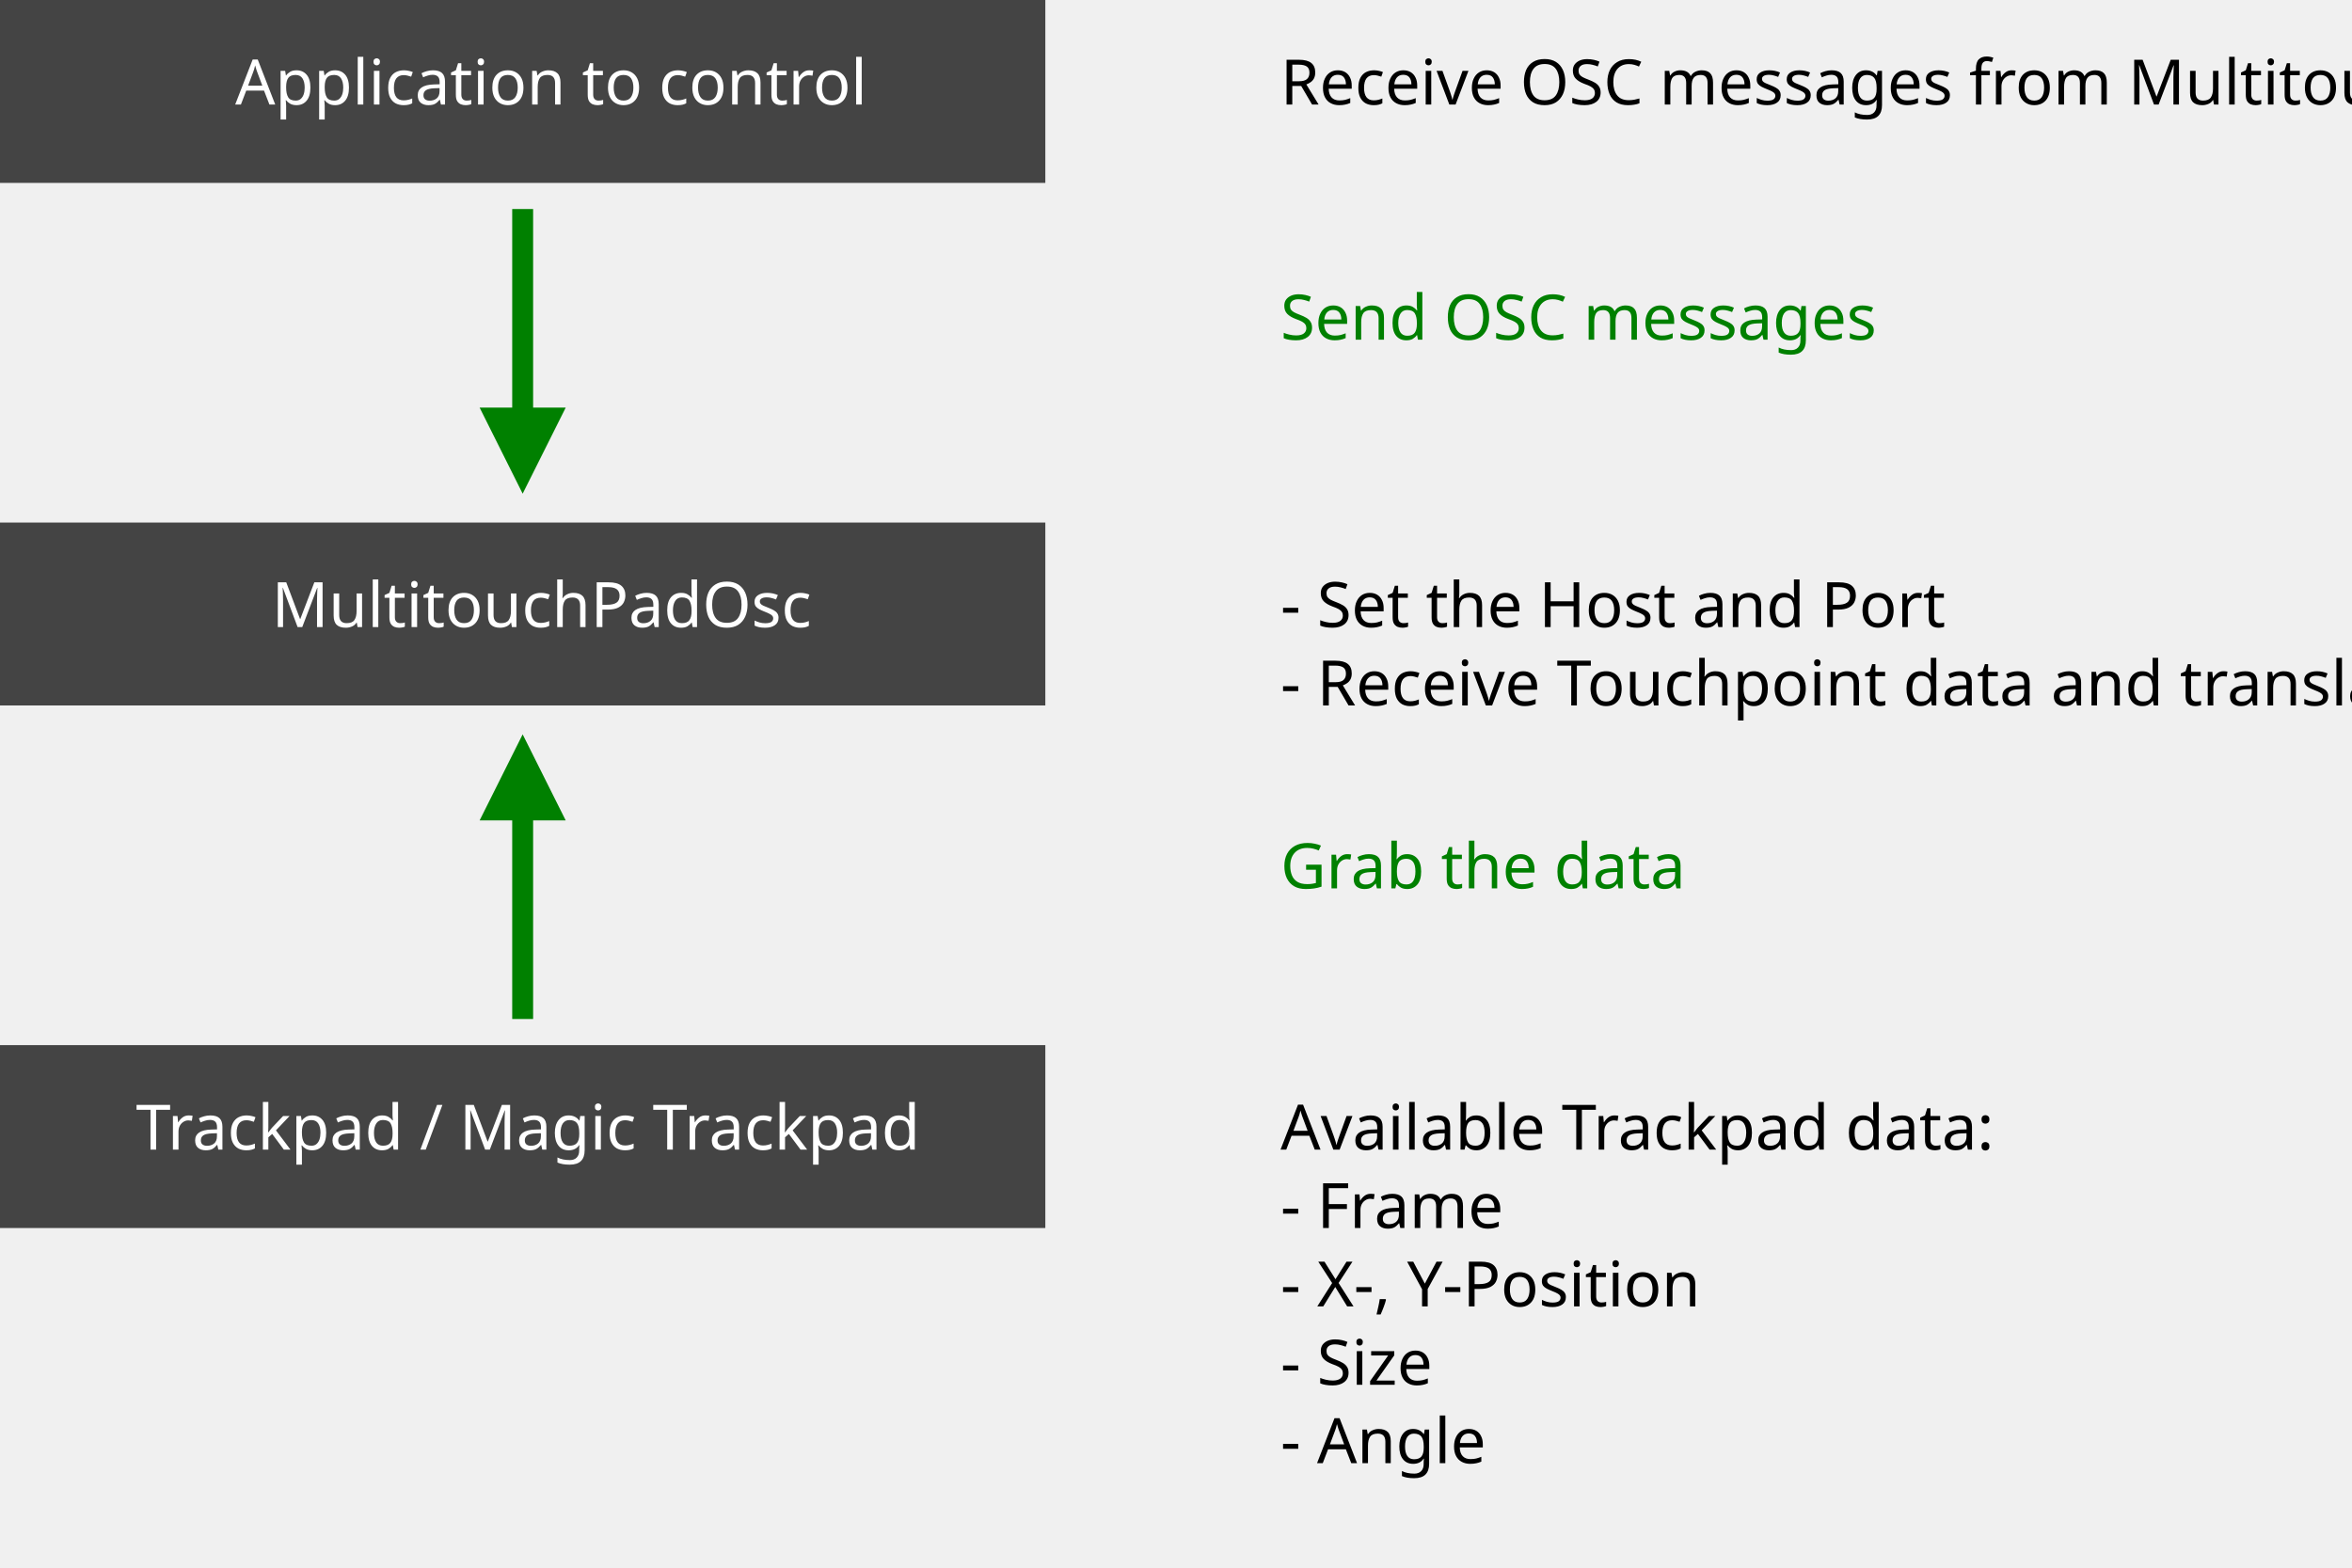
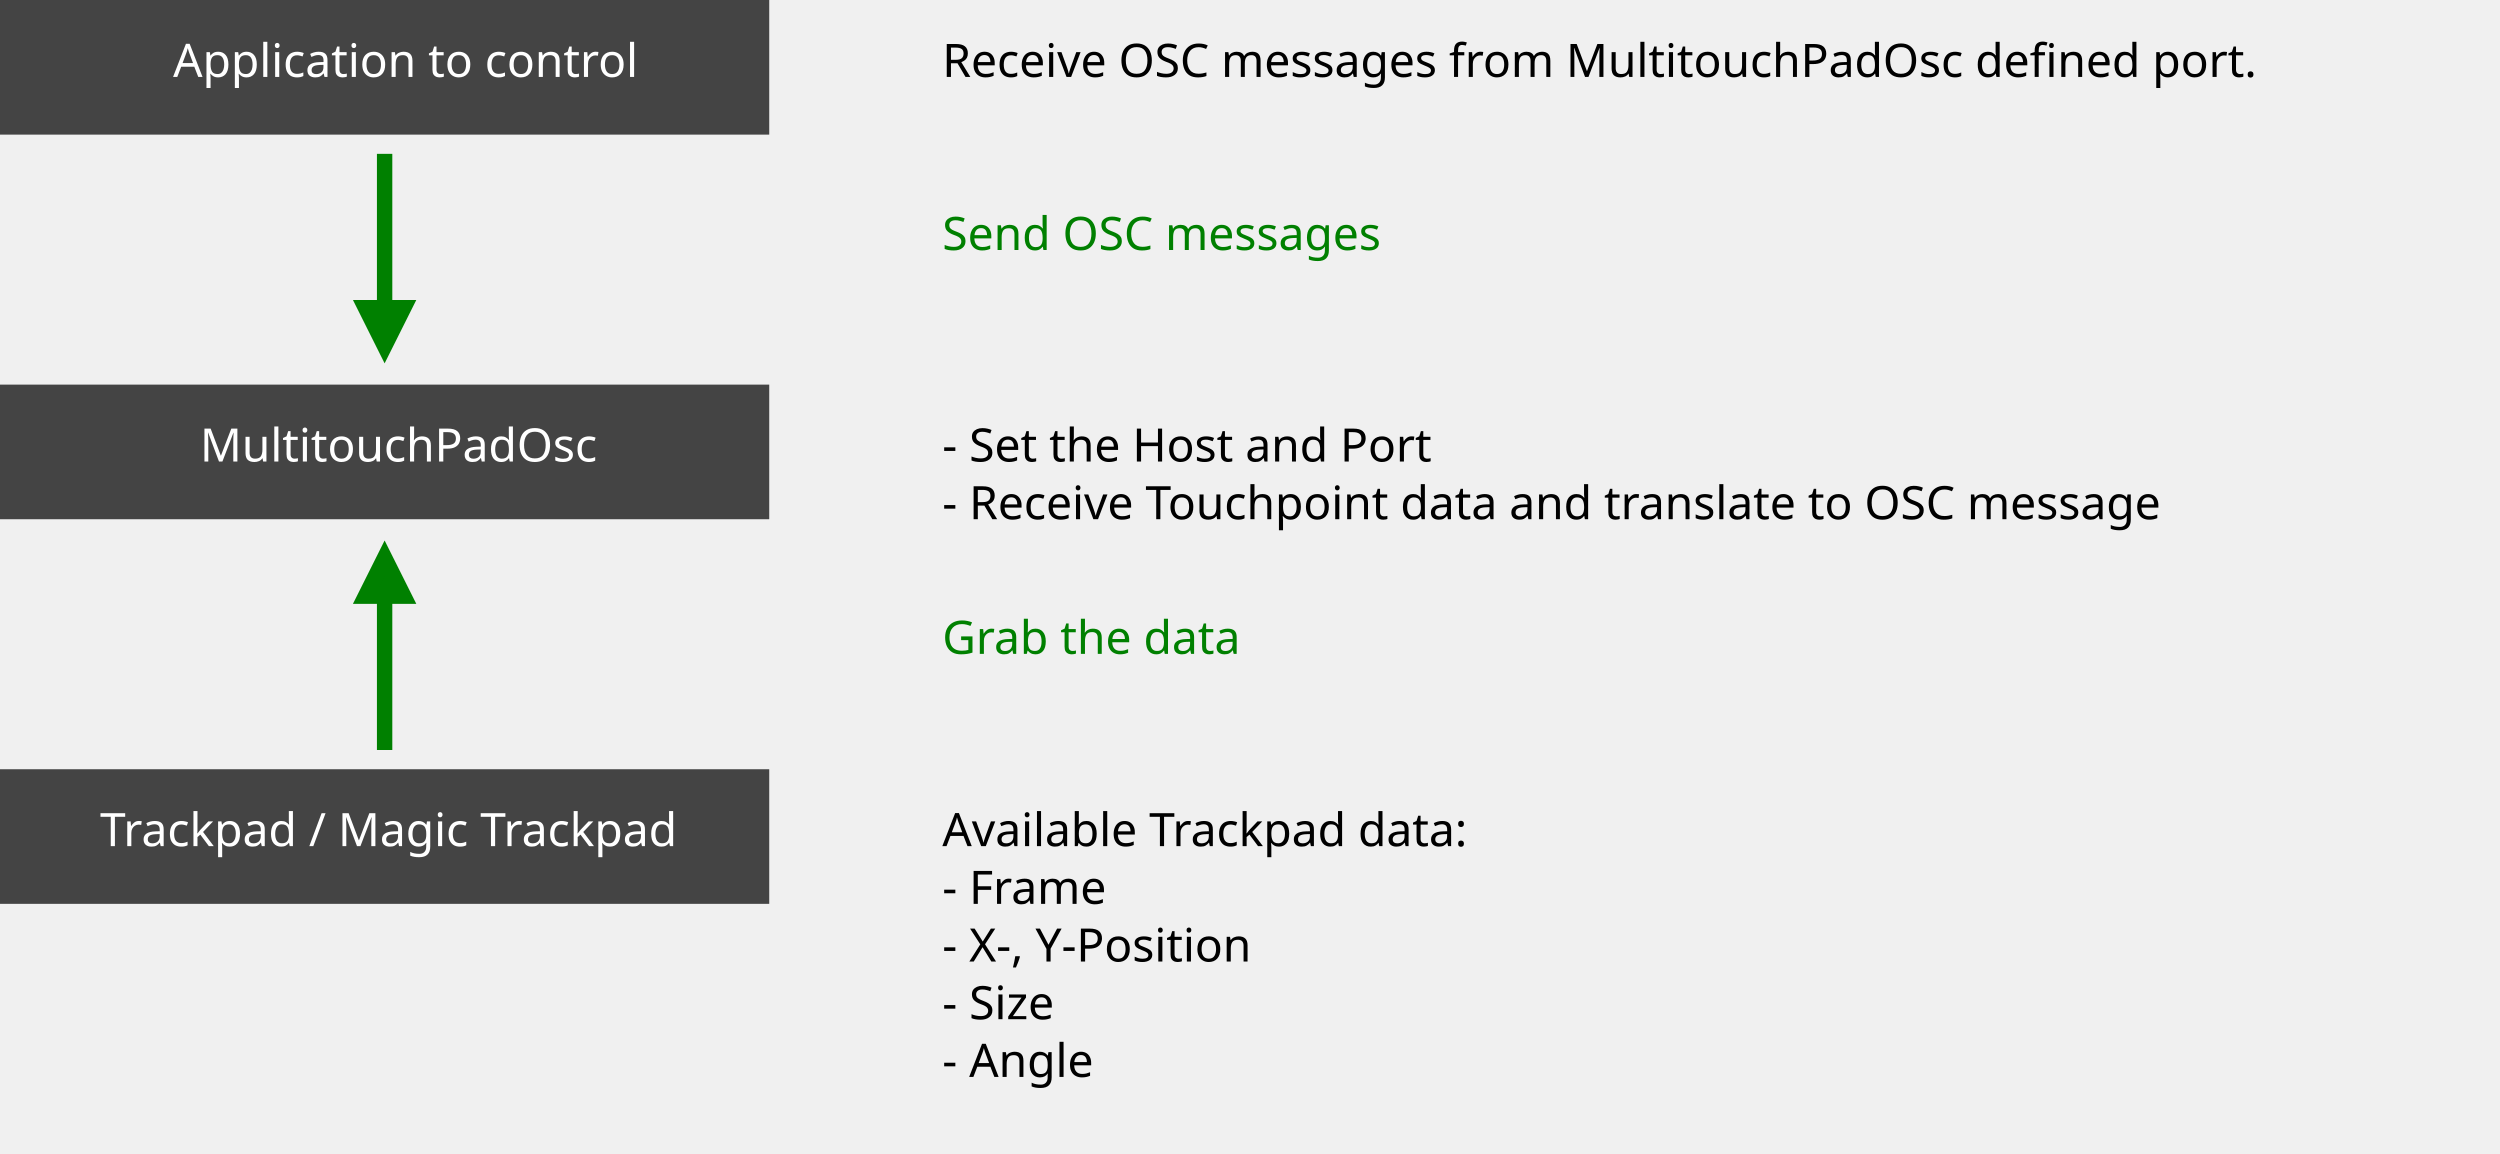
- <svg xmlns="http://www.w3.org/2000/svg" version="1.1" width="450" height="300">
+ <svg xmlns="http://www.w3.org/2000/svg" version="1.1" width="650" height="300">
  <rect x="0" y="0" width="200" height="35" fill="#444" />
  <text x="45" y="20" font-family="sans-serif" font-size="12" fill="white">Application to control</text>
  <text x="245" y="20" font-family="sans-serif" font-size="12" fill="black">Receive OSC messages from MultitouchPadOsc defined port.</text>
  <line x1="100" y1="40" x2="100" y2="90" stroke="green" stroke-width="4px" />
  <polygon points="95 80 100 90 105 80" fill="green" stroke="green" stroke-width="4px" />
  <text x="245" y="65" font-family="sans-serif" font-size="12" fill="green">Send OSC messages</text>
  <rect x="0" y="100" width="200" height="35" fill="#444" />
  <text x="52" y="120" font-family="sans-serif" font-size="12" fill="white">MultitouchPadOsc</text>
  <text x="245" y="120" font-family="sans-serif" font-size="12" fill="black">- Set the Host and Port</text>
  <text x="245" y="135" font-family="sans-serif" font-size="12" fill="black">- Receive Touchpoint data and translate to OSC message</text>
  <line x1="100" y1="145" x2="100" y2="195" stroke="green" stroke-width="4px" />
  <polygon points="95 155 100 145 105 155" fill="green" stroke="green" stroke-width="4px" />
  <text x="245" y="170" font-family="sans-serif" font-size="12" fill="green">Grab the data</text>
  <rect x="0" y="200" width="200" height="35" fill="#444" />
  <text x="26" y="220" font-family="sans-serif" font-size="12" fill="white">Trackpad / Magic Trackpad</text>
  <text x="245" y="220" font-family="sans-serif" font-size="12" fill="black">Available Trackpad data:</text>
  <text x="245" y="235" font-family="sans-serif" font-size="12" fill="black">- Frame</text>
  <text x="245" y="250" font-family="sans-serif" font-size="12" fill="black">- X-, Y-Position</text>
  <text x="245" y="265" font-family="sans-serif" font-size="12" fill="black">- Size</text>
  <text x="245" y="280" font-family="sans-serif" font-size="12" fill="black">- Angle</text>
</svg>
